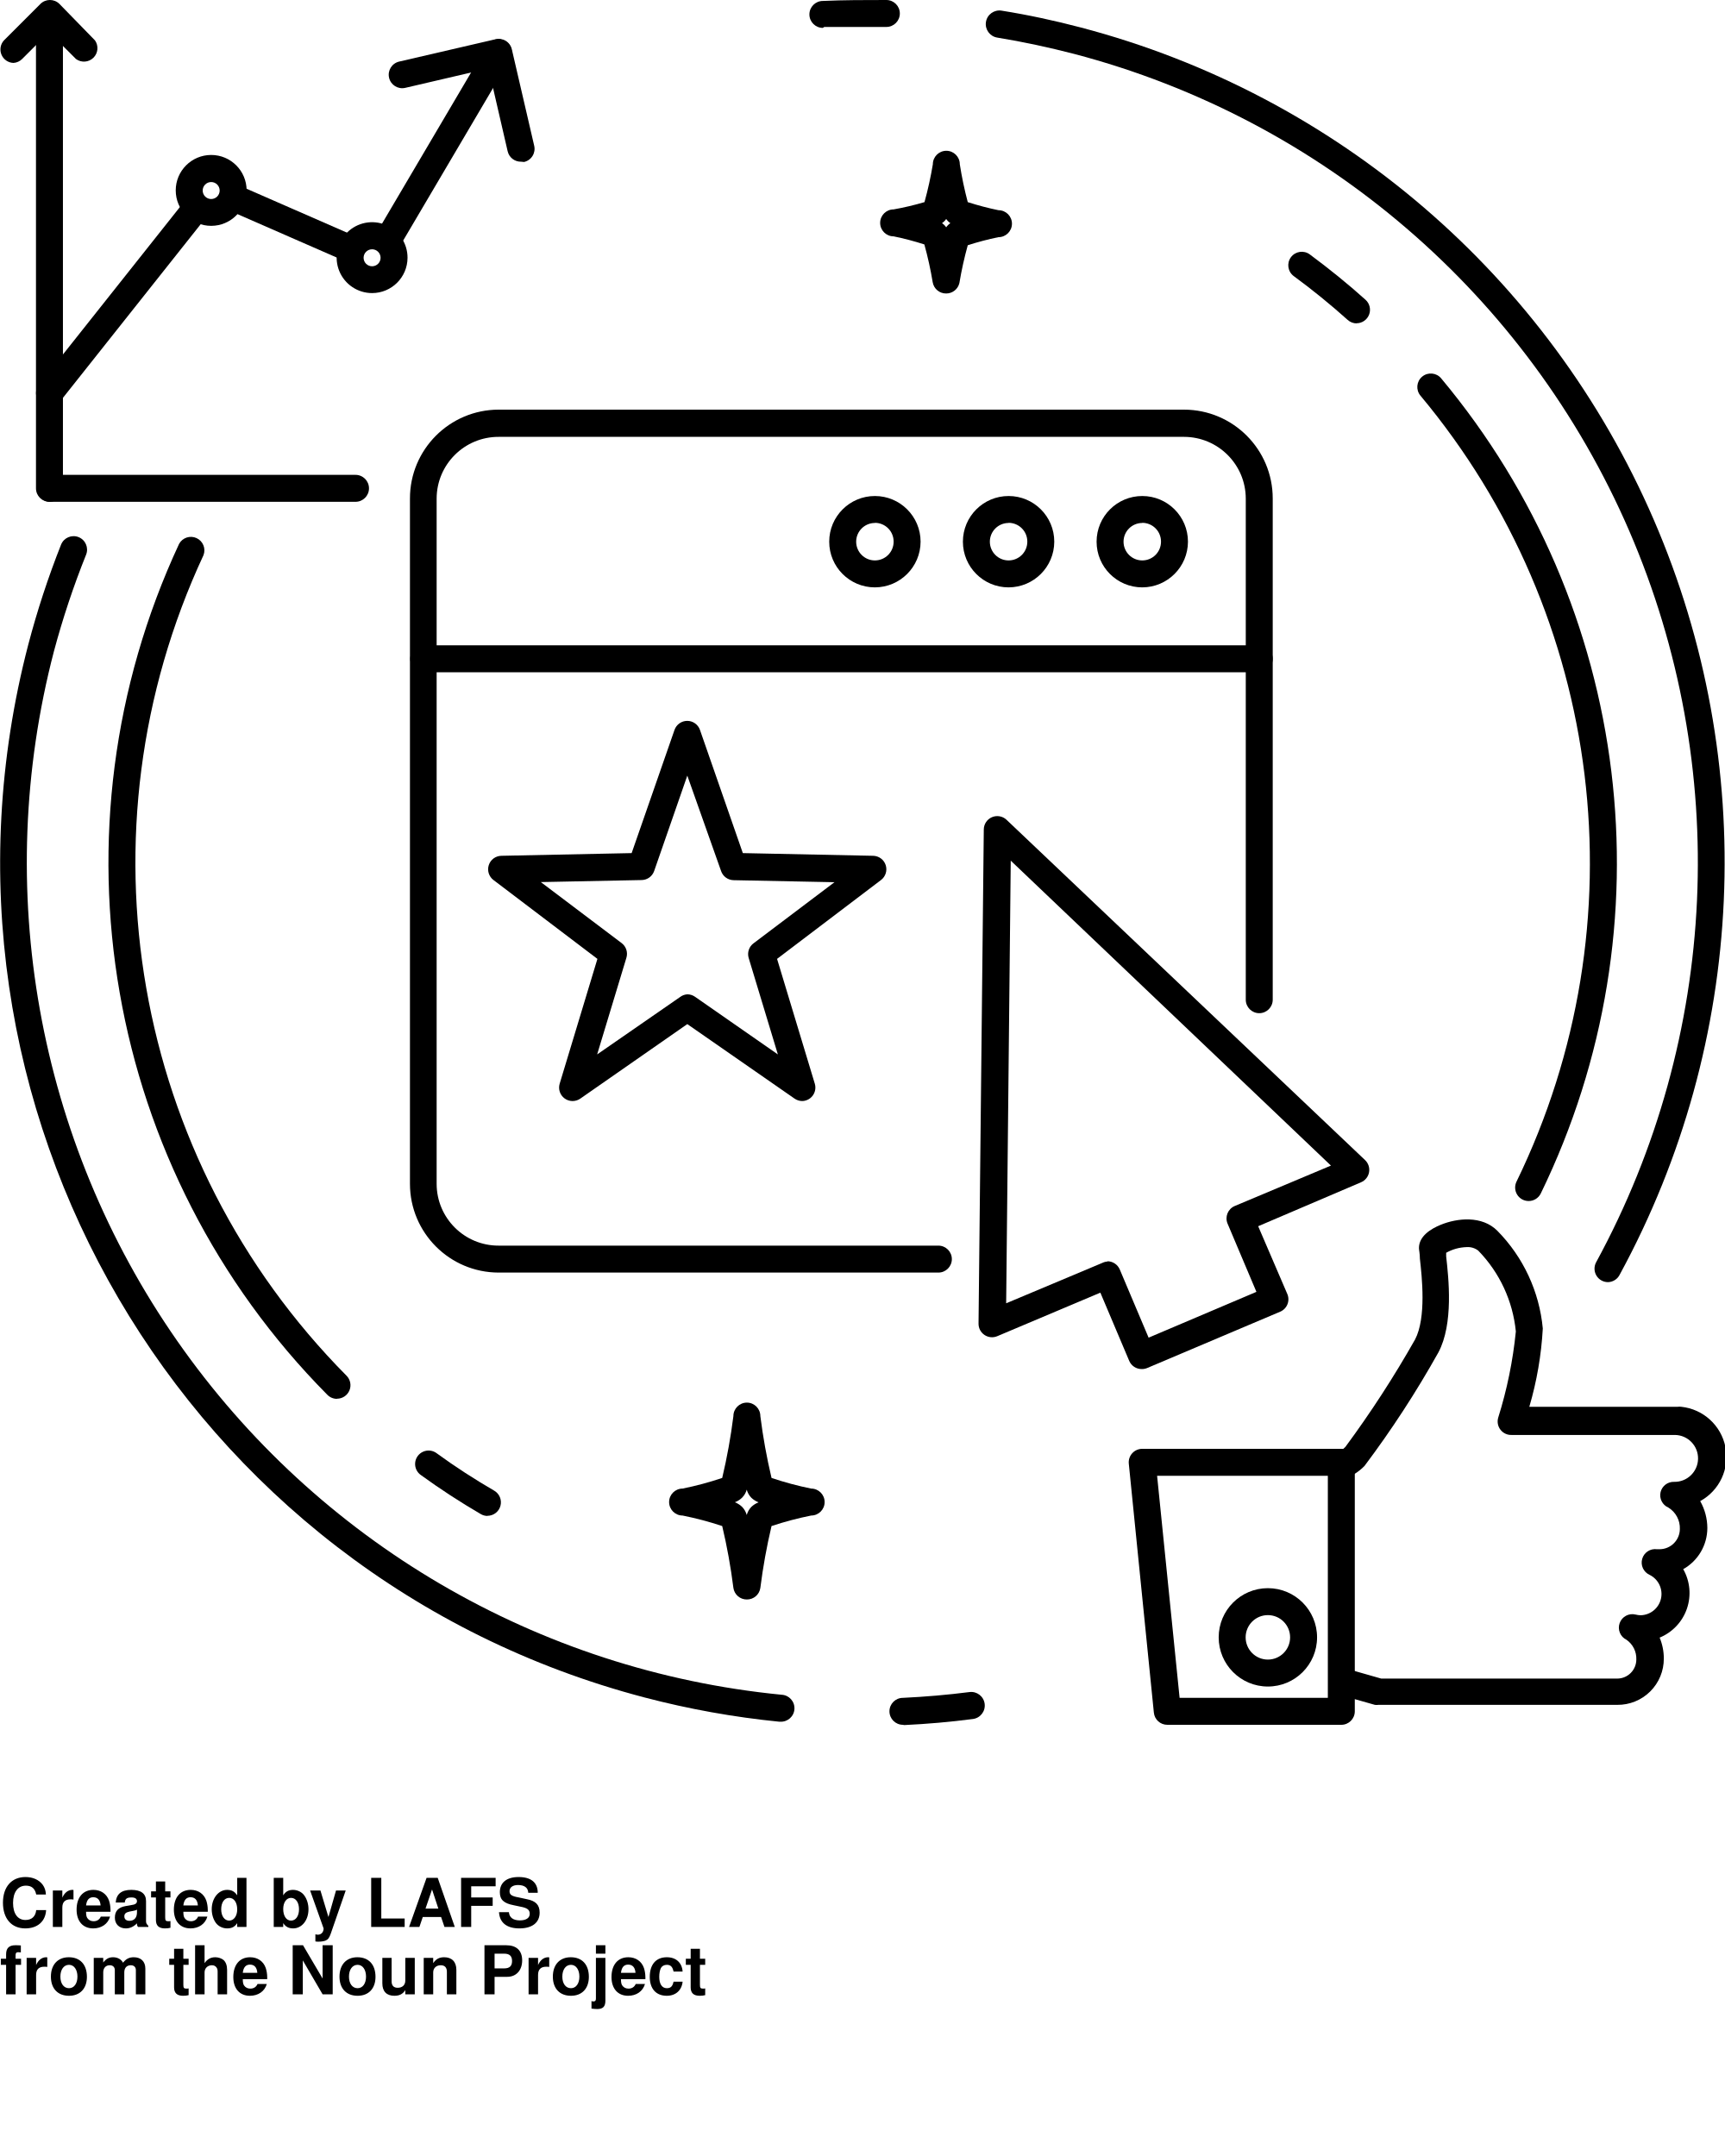
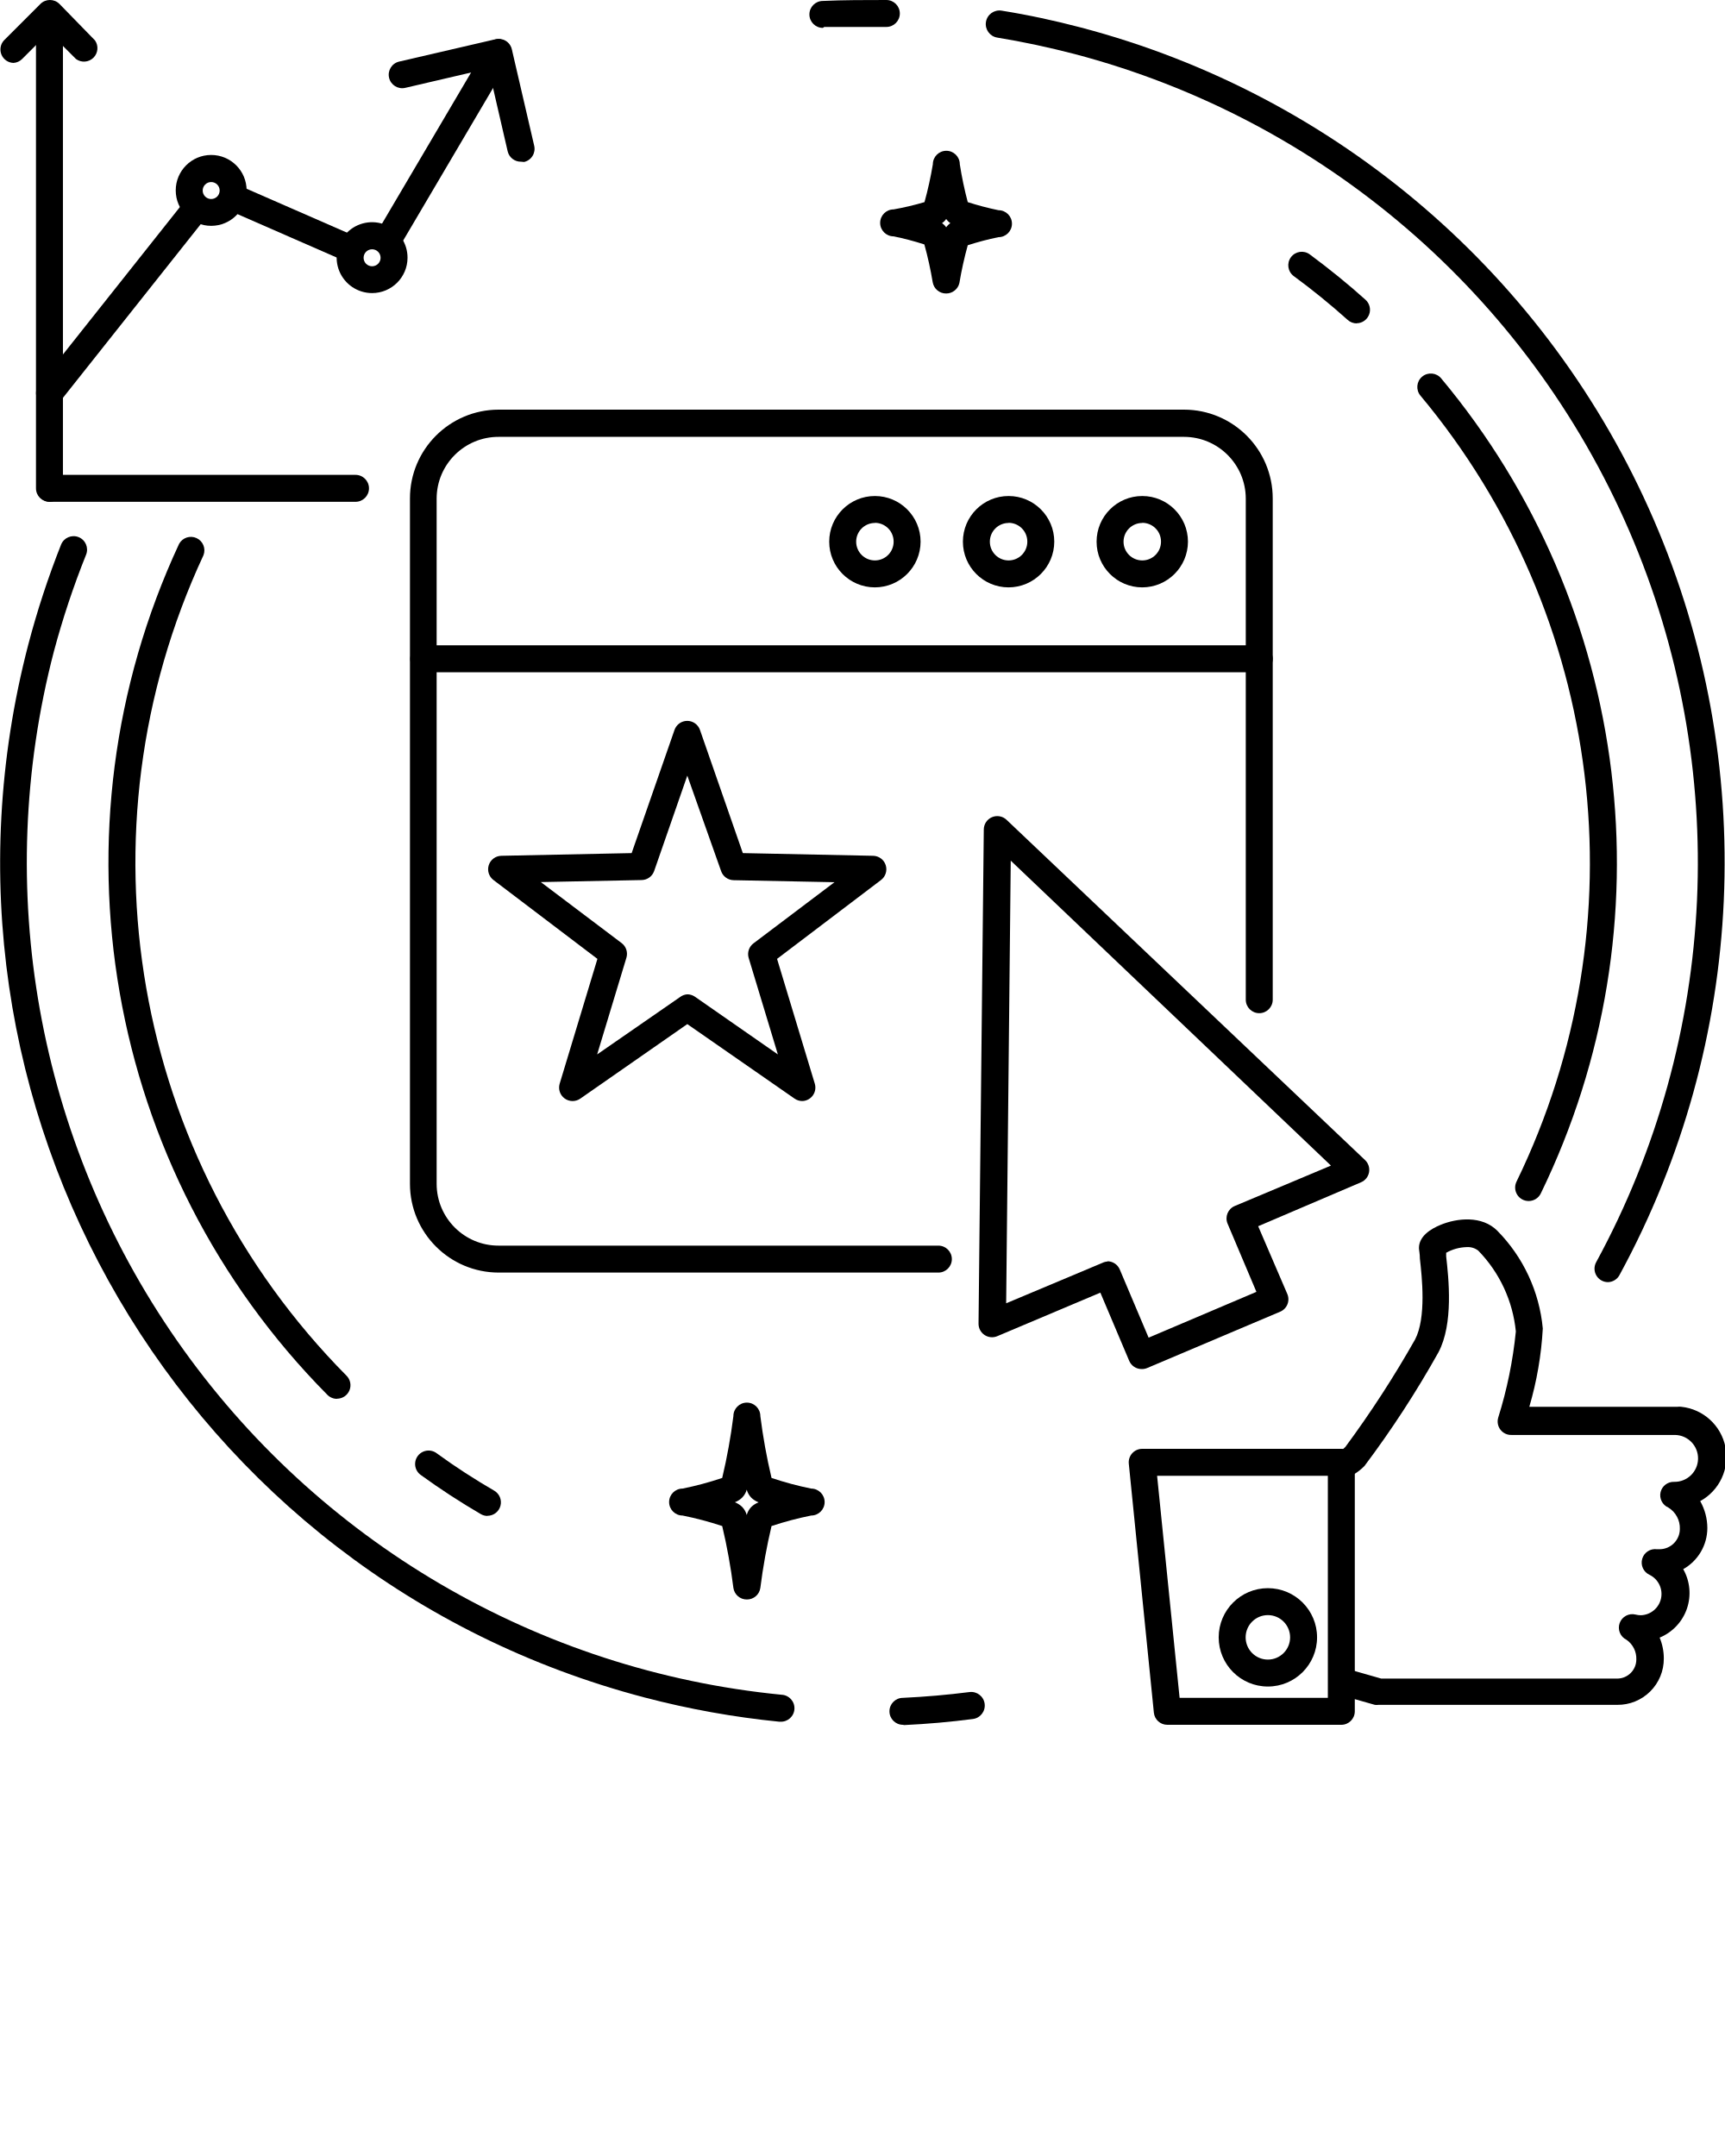
<svg xmlns="http://www.w3.org/2000/svg" data-name="Слой 1" viewBox="0 0 128 160" x="0px" y="0px">
  <path d="M120,126.52H102.29a1,1,0,0,1-.27,0l-2.25-.64h-.21a1,1,0,0,1-1-1,1,1,0,0,1,1-1,3.55,3.55,0,0,1,.76.07l2.17.62H120a1.42,1.42,0,0,0,1.42-1.42,1.7,1.7,0,0,0-.73-1.46,1,1,0,0,1,.68-1.87,1.61,1.61,0,0,0,.37.05,1.58,1.58,0,0,0,.66-3,1,1,0,0,1,.55-1.9l.2,0a1.51,1.51,0,0,0,1.5-1.5,1.79,1.79,0,0,0-.85-1.59,1,1,0,0,1-.58-1.15,1,1,0,0,1,1-.76h0a1.74,1.74,0,0,0,.08-3.48H112.17a1,1,0,0,1-1-1.28,31.91,31.91,0,0,0,1.31-6.4,10,10,0,0,0-2.79-6,1.26,1.26,0,0,0-.87-.26,3.29,3.29,0,0,0-1.51.42l0,.27c.18,1.61.56,5-.58,7.13a74.85,74.85,0,0,1-5.48,8.42,3.92,3.92,0,0,1-1.62,1,1,1,0,0,1-.52-1.93h0a2.05,2.05,0,0,0,.72-.48A78.61,78.61,0,0,0,105,99.41c.85-1.62.51-4.67.36-6,0-.37-.07-.65-.07-.79,0-.88.87-1.42,1.6-1.72,1.23-.51,3.08-.71,4.22.44a11.9,11.9,0,0,1,3.37,7.25,25.64,25.64,0,0,1-1,5.81h11a1,1,0,0,1,.28,0,3.74,3.74,0,0,1,1.4,7,4.08,4.08,0,0,1,.53,2,3.51,3.51,0,0,1-1.79,3.05,3.58,3.58,0,0,1-1.75,5.08,4,4,0,0,1,.31,1.55A3.42,3.42,0,0,1,120,126.52Z" />
  <path d="M99.53,128H86.62a1,1,0,0,1-1-.9l-1.86-18.48a1,1,0,0,1,1-1.1H99.53a1,1,0,0,1,1,1V127A1,1,0,0,1,99.53,128Zm-12-2h11V109.52H85.86Z" />
  <path d="M94.08,125.16a3.65,3.65,0,1,1,3.65-3.65A3.65,3.65,0,0,1,94.08,125.16Zm0-5.3a1.65,1.65,0,1,0,1.65,1.65A1.65,1.65,0,0,0,94.08,119.86Z" />
  <path d="M3.67,37.24a1,1,0,0,1-1-1V1.58a1,1,0,1,1,2,0V36.24A1,1,0,0,1,3.67,37.24Z" />
  <path d="M1,4.67A1,1,0,0,1,.29,3L3,.29a1,1,0,0,1,1.41,0L7.05,3A1,1,0,0,1,5.64,4.38l-2-2-2,2A1,1,0,0,1,1,4.67Z" />
  <path d="M26.38,37.24H3.73a1,1,0,0,1,0-2H26.38a1,1,0,0,1,0,2Z" />
  <path d="M3.67,30.17a1,1,0,0,1-.78-1.62L13.71,14.91a1,1,0,0,1,1.57,1.24L4.46,29.79A1,1,0,0,1,3.67,30.17Z" />
  <path d="M26,19.46a1,1,0,0,1-.4-.08l-8.69-3.8a1,1,0,1,1,.8-1.83l8.69,3.8a1,1,0,0,1-.4,1.92Z" />
  <path d="M28.78,18.83a1,1,0,0,1-.86-1.51l8.25-14a1,1,0,0,1,1.72,1l-8.25,14A1,1,0,0,1,28.78,18.83Z" />
  <path d="M38.67,12a1,1,0,0,1-1-.77L36.25,5.08,30.07,6.52a1,1,0,1,1-.45-1.95l7.16-1.66a1,1,0,0,1,1.2.75l1.66,7.16a1,1,0,0,1-.75,1.2Z" />
  <path d="M15.67,16.76a2.63,2.63,0,1,1,2.63-2.63A2.63,2.63,0,0,1,15.67,16.76Zm0-3.25a.63.63,0,1,0,.63.63A.63.63,0,0,0,15.67,13.51Z" />
  <path d="M27.61,21.75a2.63,2.63,0,1,1,2.63-2.62A2.63,2.63,0,0,1,27.61,21.75Zm0-3.25a.63.63,0,1,0,.63.63A.63.63,0,0,0,27.61,18.5Z" />
  <path d="M69.63,94.44H37a6.59,6.59,0,0,1-6.58-6.58V37A6.59,6.59,0,0,1,37,30.4H87.86A6.59,6.59,0,0,1,94.44,37V74.19a1,1,0,0,1-2,0V37a4.59,4.59,0,0,0-4.58-4.58H37A4.59,4.59,0,0,0,32.4,37V87.86A4.59,4.59,0,0,0,37,92.44H69.63a1,1,0,0,1,0,2Z" />
  <path d="M74.84,43.59a3.39,3.39,0,1,1,3.39-3.39A3.4,3.4,0,0,1,74.84,43.59Zm0-4.78a1.39,1.39,0,1,0,1.39,1.39A1.39,1.39,0,0,0,74.84,38.8Z" />
  <path d="M84.76,43.59a3.39,3.39,0,1,1,3.39-3.39A3.4,3.4,0,0,1,84.76,43.59Zm0-4.78a1.39,1.39,0,1,0,1.39,1.39A1.39,1.39,0,0,0,84.76,38.8Z" />
  <path d="M64.92,43.59a3.39,3.39,0,1,1,3.39-3.39A3.4,3.4,0,0,1,64.92,43.59Zm0-4.78a1.39,1.39,0,1,0,1.39,1.39A1.39,1.39,0,0,0,64.92,38.8Z" />
  <path d="M84.71,101.6a1,1,0,0,1-.92-.61l-2.14-5.06L74,99.16a1,1,0,0,1-1.39-.93L73,61.56a1,1,0,0,1,1.69-.72l26.6,25.25a1,1,0,0,1-.3,1.65L93.36,91,95.51,96A1,1,0,0,1,95,97.34l-9.87,4.18A1,1,0,0,1,84.71,101.6Zm-2.54-8a1,1,0,0,1,.92.61l2.14,5.06,8-3.4-2.14-5.06a1,1,0,0,1,.53-1.31l7.14-3L75,63.87l-.34,32.85,7.14-3A1,1,0,0,1,82.18,93.62Z" />
  <path d="M59.53,81.71a1,1,0,0,1-.57-.18L51,76l-7.94,5.53a1,1,0,0,1-1.53-1.11l2.8-9.26-7.71-5.85a1,1,0,0,1,.58-1.8l9.67-.2,3.18-9.14a1,1,0,0,1,1.89,0l3.18,9.14,9.67.2a1,1,0,0,1,.58,1.8l-7.71,5.85,2.8,9.26a1,1,0,0,1-1,1.29ZM51,73.79a1,1,0,0,1,.57.18l6.15,4.28-2.17-7.17A1,1,0,0,1,55.92,70l6-4.53-7.49-.15a1,1,0,0,1-.92-.67L51,57.56l-2.46,7.08a1,1,0,0,1-.92.67l-7.49.15,6,4.53a1,1,0,0,1,.35,1.09l-2.17,7.17L50.45,74A1,1,0,0,1,51,73.79Z" />
  <path d="M93.44,49.89h-62a1,1,0,1,1,0-2h62a1,1,0,0,1,0,2Z" />
  <path d="M57.92,127.77h-.1a64.71,64.71,0,0,1-10-1.8A64.07,64.07,0,0,1,2.1,47.83a65,65,0,0,1,2.43-7.41,1,1,0,1,1,1.86.74A62.86,62.86,0,0,0,4,48.34a62.06,62.06,0,0,0,54,77.43,1,1,0,0,1-.1,2Z" />
  <path d="M67,128a1,1,0,0,1,0-2c1.65-.08,3.31-.22,4.94-.43a1,1,0,0,1,.25,2c-1.68.22-3.4.37-5.1.45Z" />
  <path d="M36.17,112.5a1,1,0,0,1-.5-.14c-1.51-.88-3-1.85-4.42-2.88a1,1,0,1,1,1.17-1.62c1.37,1,2.8,1.92,4.26,2.77a1,1,0,0,1-.51,1.86Z" />
  <path d="M25,103.81a1,1,0,0,1-.71-.3,56.09,56.09,0,0,1-11-63.15,1,1,0,0,1,1.81.84,54.09,54.09,0,0,0,10.62,60.9,1,1,0,0,1-.71,1.7Z" />
  <path d="M119.32,95.15a1,1,0,0,1-.88-1.48A62.05,62.05,0,0,0,79.7,4c-1.89-.49-3.8-.9-5.7-1.21a1,1,0,1,1,.32-2c2,.32,3.94.74,5.88,1.25a64.05,64.05,0,0,1,40,92.53A1,1,0,0,1,119.32,95.15Z" />
  <path d="M61.06,2.07a1,1,0,0,1,0-2C62.6,0,64.19,0,65.77,0a1,1,0,0,1,1,1,1,1,0,0,1-1,1c-1.52,0-3.07,0-4.61,0Z" />
  <path d="M100.67,24a1,1,0,0,1-.67-.26c-1.27-1.14-2.61-2.23-4-3.25a1,1,0,1,1,1.19-1.61c1.43,1.06,2.83,2.19,4.14,3.37a1,1,0,0,1-.67,1.74Z" />
  <path d="M113.43,89.13a1,1,0,0,1-.9-1.44,54.1,54.1,0,0,0-7.13-58.33,1,1,0,1,1,1.54-1.28,56.1,56.1,0,0,1,7.39,60.49A1,1,0,0,1,113.43,89.13Z" />
  <path d="M55.42,118.7h0a1,1,0,0,1-1-.86,43.32,43.32,0,0,0-.83-4.59,24.74,24.74,0,0,0-2.94-.78,1,1,0,0,1,0-2,24.47,24.47,0,0,0,2.94-.79,43.22,43.22,0,0,0,.83-4.59,1,1,0,0,1,2,0,43.45,43.45,0,0,0,.83,4.59,24.34,24.34,0,0,0,2.94.79,1,1,0,0,1,0,2,24.77,24.77,0,0,0-2.94.78,43.55,43.55,0,0,0-.83,4.59A1,1,0,0,1,55.42,118.7Zm-.88-7.21a1.61,1.61,0,0,1,.53.34,1.39,1.39,0,0,1,.34.6,1.39,1.39,0,0,1,.34-.6,1.62,1.62,0,0,1,.54-.34,1.63,1.63,0,0,1-.54-.34,1.39,1.39,0,0,1-.34-.6,1.38,1.38,0,0,1-.35.6A1.59,1.59,0,0,1,54.54,111.48Zm2.76-1.59h0Z" />
  <path d="M70.21,21.78a1,1,0,0,1-1-.83,27.55,27.55,0,0,0-.62-2.81,21.21,21.21,0,0,0-2.28-.6,1,1,0,0,1,0-2A21.21,21.21,0,0,0,68.6,15a27.55,27.55,0,0,0,.62-2.81,1,1,0,0,1,2,0A27.42,27.42,0,0,0,71.81,15a22,22,0,0,0,2.28.6,1,1,0,0,1,0,2,21.21,21.21,0,0,0-2.28.6A27.49,27.49,0,0,0,71.19,21,1,1,0,0,1,70.21,21.78Zm-.31-5.22a1.11,1.11,0,0,1,.17.14,1.07,1.07,0,0,1,.14.17,1.08,1.08,0,0,1,.14-.17,1.14,1.14,0,0,1,.17-.14,1.15,1.15,0,0,1-.17-.14,1.12,1.12,0,0,1-.14-.17,1.08,1.08,0,0,1-.14.17A1.17,1.17,0,0,1,69.9,16.56Zm2-1.41h0Z" />
-   <text x="0" y="143" fill="#000000" font-size="5px" font-weight="bold" font-family="'Helvetica Neue', Helvetica, Arial-Unicode, Arial, Sans-serif">Created by LAFS</text>
-   <text x="0" y="148" fill="#000000" font-size="5px" font-weight="bold" font-family="'Helvetica Neue', Helvetica, Arial-Unicode, Arial, Sans-serif">from the Noun Project</text>
</svg>
